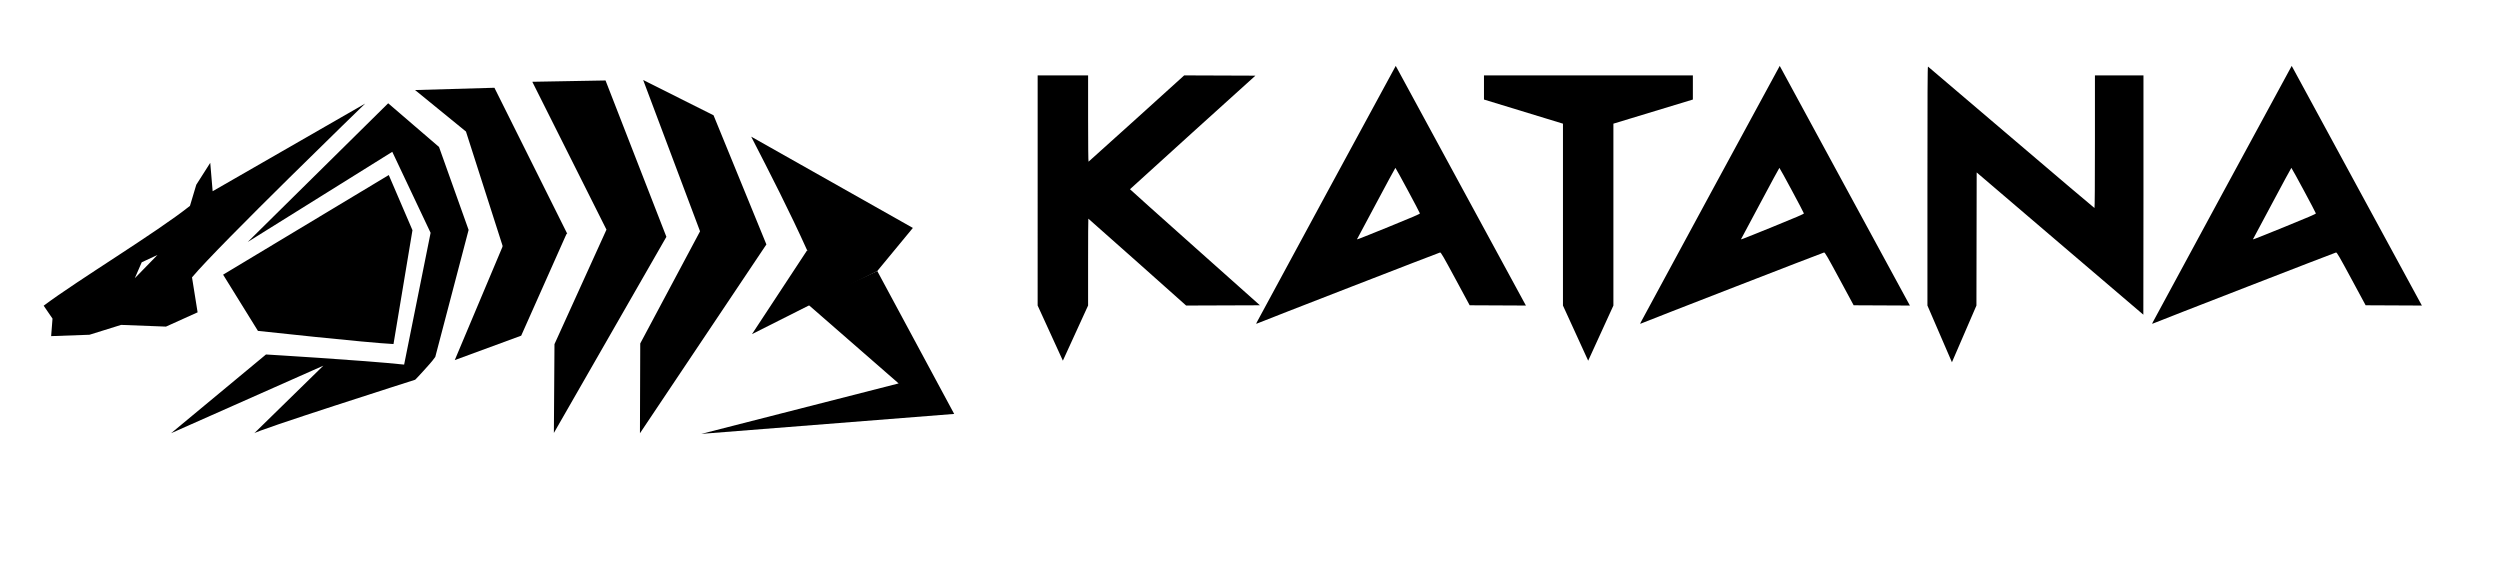
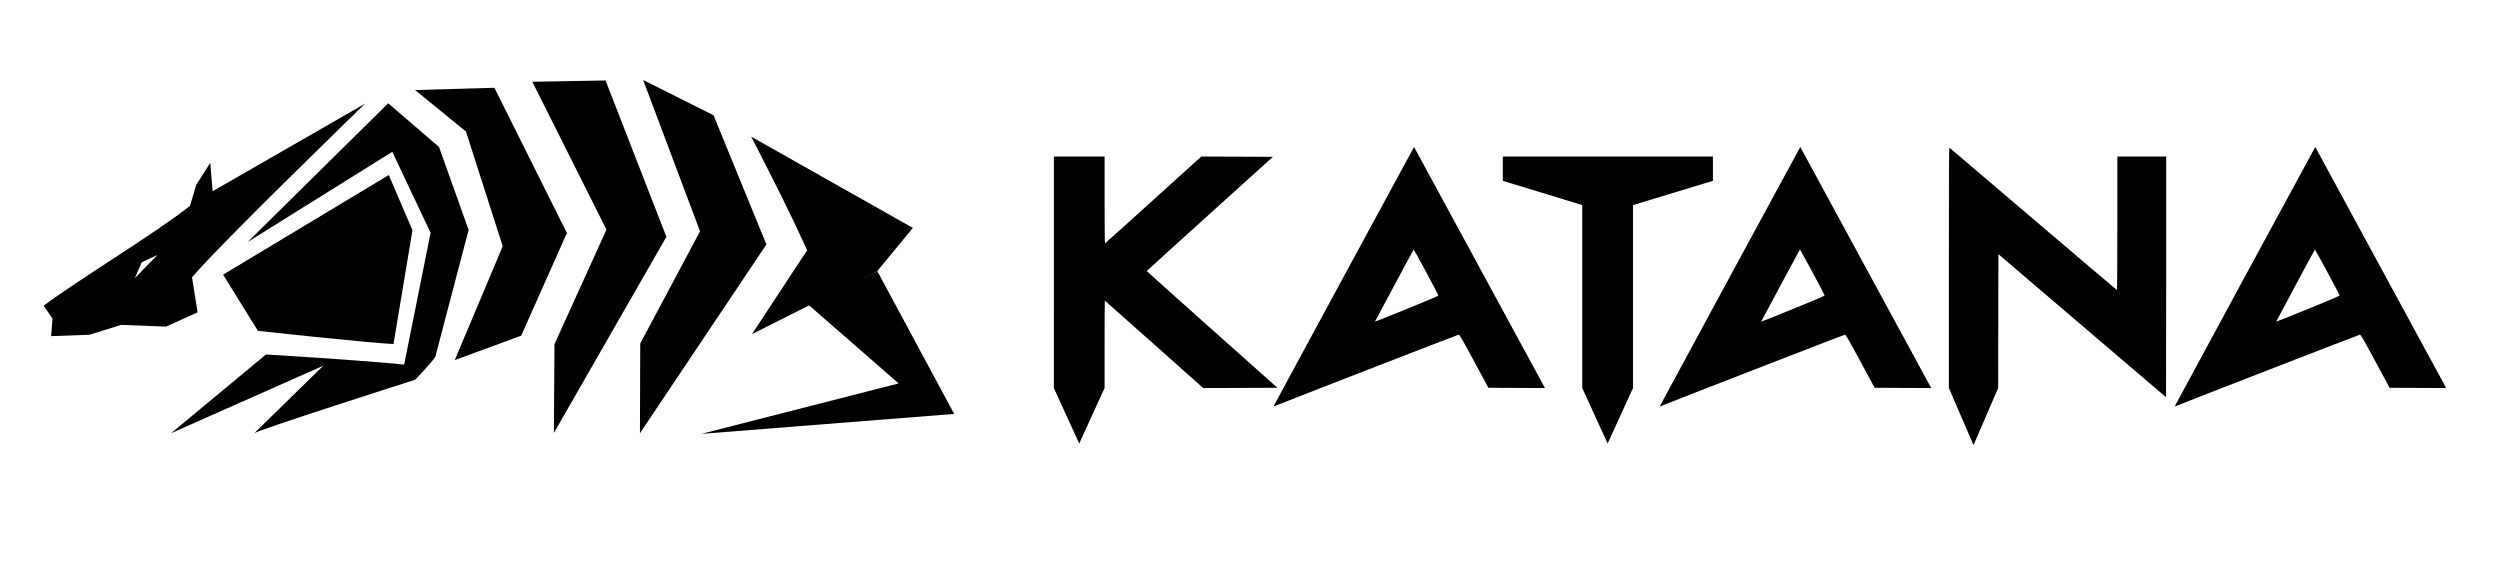
<svg xmlns="http://www.w3.org/2000/svg" width="225" height="52" viewBox="0 0 225 52" version="1.1" id="svg21841">
  <defs id="defs21845" />
  <g id="g422-0-4-1-7-4-4-3-7-1" transform="matrix(-0.1782742,0.01397932,0.0099204,0.232313,42.27413,214.8978)" style="display:inline;opacity:1;fill:#000000">
    <path style="fill:#000000;stroke-width:0.265" d="m -95.352,-828.754 0.338,-0.005 11.205,8.431 11.205,8.431 9.196,-11.74 16.818,-47.637 24.718,-17.564 -39.979,1.525 z" id="path154-19-4-2-0-7-72-9-1-3-8-7" />
    <path style="fill:#000000;stroke-width:0.265" d="m -95.013,-828.759 c 0,0 7.988,-5.739 11.544,-8.426 l 9.614,-11.736 6.591,15.613 31.222,49.948 -33.951,-7.419 z" id="path154-19-4-5-5-6-6-8-4-4-3-6-3" />
  </g>
  <path id="path3863-7-1-4-3-3-7-1-9" d="m 29.1,32.911 -13.702,6.078 8.541,-7.086 c 0,0 8.682,0.515 12.433,0.91 L 38.754,20.954 35.305,13.663 22.295,21.778 34.936,9.295 l 4.576,3.933 2.663,7.465 -3,11.43 c -0.096,0.124 -0.216,0.283 -0.268,0.354 -0.134,0.184 -1.382,1.56 -1.543,1.7 0,0 -14.67,4.675 -14.506,4.839 z M 3.93,27.513 C 7.047,25.177 14.043,20.956 17.097,18.528 l 0.568,-1.9 1.257,-1.974 0.216,2.557 c 0,0 -1.977,1.008 0,0 L 32.867,9.32 c 0,0 -13.197,12.784 -15.586,15.642 l 0.503,3.148 -2.846,1.285 -4.038,-0.155 -2.846,0.888 -3.451,0.123 0.123,-1.577 z m 8.201,-2.473 2.042,-2.095 -1.418,0.661 z m 7.949,-0.32 14.91,-8.966 2.132,4.964 -1.707,10.246 C 33.046,30.85 23.214,29.78 23.214,29.78 Z" style="display:inline;opacity:1;fill:#000000;stroke-width:0.085" />
  <path style="display:inline;opacity:1;fill:#000000;stroke-width:0.054" d="m 59.975,21.313 -10.126,17.651 0.029,-4.276 0.025,-3.714 4.679,-10.306 -6.675,-13.308 6.591,-0.118 z" id="path154-19-4-2-0-7-6-8-1-2-7-9-6" />
  <path style="display:inline;opacity:1;fill:#000000;stroke-width:0.054" d="m 68.975,21.999 -11.38,16.995 0.014,-4.213 0.013,-3.87 5.382,-10.093 -5.119,-13.617 6.334,3.174 z" id="path154-19-4-2-0-7-6-5-3-1-4-2-2-3" />
  <g id="g422-0-4-1-84-6-0-8-4-4-7" transform="matrix(-0.1782742,0.01397932,0.0099204,0.232313,72.52606,219.0925)" style="display:inline;opacity:1;fill:#000000">
    <path style="fill:#000000;stroke-width:0.265" d="m -82.42,-833.13 v 0 c 19.031,-0.685 18.331,-1.446 34.845,-10.137 7.96,-15.494 16.822,-30.53 25.705,-45.57 l -79.389,40.139 z" id="path154-19-4-2-0-7-7-2-9-5-5-2-5" />
    <path style="fill:#000000;stroke-width:0.265" d="m -82.42,-833.13 c 16.151,-5.767 20.64,-6.019 34.845,-10.137 l 29.551,30.709 z" id="path154-19-4-5-5-6-6-7-8-8-0-6-6-3" />
  </g>
  <path id="path4993-7-8-0-2-3-5" d="m 63.119,39.049 22.757,-1.796 -6.921,-12.859 c -8.129,3.866 -3.169,0.889 -6.404,2.855 l 8.326,7.259 z" style="display:inline;opacity:1;fill:#000000;stroke-width:0.561" />
-   <path style="display:inline;opacity:1;fill:#000000;stroke-width:0.044" d="m 113.116,28.998 c 0.136,-0.275 12.494,-23.078 12.501,-23.068 0.004,0.005 2.614,4.814 5.801,10.686 3.187,5.872 5.822,10.723 5.857,10.78 l 0.063,0.103 -2.534,-0.012 -2.534,-0.012 -1.283,-2.378 c -1.102,-2.043 -1.297,-2.377 -1.379,-2.374 -0.068,0.002 -15.825,6.118 -16.491,6.4 -0.077,0.033 -0.077,0.029 0,-0.126 z m 11.937,-8.611 c 1.996,-0.808 2.743,-1.13 2.739,-1.179 -0.006,-0.083 -2.167,-4.1 -2.206,-4.1 -0.015,0 -0.775,1.404 -1.689,3.12 -0.914,1.716 -1.691,3.17 -1.726,3.23 -0.083,0.139 -0.38,0.25 2.882,-1.07 z m 22.622,8.611 c 0.136,-0.275 12.494,-23.078 12.501,-23.068 0.004,0.005 2.614,4.814 5.801,10.686 3.187,5.872 5.822,10.723 5.857,10.78 l 0.063,0.103 -2.534,-0.012 -2.534,-0.012 -1.283,-2.378 c -1.102,-2.043 -1.297,-2.377 -1.379,-2.374 -0.068,0.002 -15.825,6.118 -16.491,6.4 -0.077,0.033 -0.077,0.029 0,-0.126 z m 11.937,-8.611 c 1.996,-0.808 2.743,-1.13 2.739,-1.179 -0.006,-0.083 -2.167,-4.1 -2.206,-4.1 -0.015,0 -0.775,1.404 -1.689,3.12 -0.914,1.716 -1.691,3.17 -1.726,3.23 -0.083,0.139 -0.38,0.25 2.882,-1.07 z m 34.141,8.611 c 0.136,-0.275 12.494,-23.078 12.501,-23.068 0.004,0.005 2.614,4.814 5.801,10.686 3.187,5.872 5.822,10.723 5.857,10.78 l 0.063,0.103 -2.534,-0.012 -2.534,-0.012 -1.283,-2.378 c -1.102,-2.043 -1.297,-2.377 -1.379,-2.374 -0.068,0.002 -15.825,6.118 -16.491,6.4 -0.077,0.033 -0.077,0.029 0,-0.126 z m 11.937,-8.611 c 1.996,-0.808 2.743,-1.13 2.739,-1.179 -0.006,-0.083 -2.168,-4.1 -2.206,-4.1 -0.015,0 -0.775,1.404 -1.689,3.12 -0.914,1.716 -1.691,3.17 -1.726,3.23 -0.083,0.139 -0.38,0.25 2.882,-1.07 z m -20.295,1.533 -7.494,-6.401 -0.011,5.99 -0.011,5.99 -2.205,5.104 -2.205,-5.104 v -10.771 c 0,-8.232 0.012,-10.763 0.05,-10.737 0.028,0.018 3.401,2.89 7.496,6.381 4.095,3.491 7.464,6.348 7.487,6.348 0.027,0 0.042,-2.147 0.042,-5.967 V 6.786 h 2.184 2.184 V 17.554 c 0,5.922 -0.004,10.768 -0.011,10.768 -0.006,0 -3.383,-2.881 -7.505,-6.401 z M 93.389,17.142 V 6.786 h 2.27 2.27 v 3.89 c 0,2.367 0.016,3.884 0.04,3.875 0.022,-0.008 1.968,-1.759 4.324,-3.891 l 4.284,-3.875 3.205,0.012 3.205,0.012 -5.643,5.098 c -3.103,2.804 -5.644,5.11 -5.645,5.123 -0.001,0.014 2.629,2.37 5.845,5.235 l 5.848,5.21 -3.32,0.012 -3.32,0.012 -4.389,-3.91 c -2.414,-2.15 -4.399,-3.91 -4.412,-3.91 -0.013,0 -0.023,1.759 -0.023,3.909 v 3.909 l -2.27,4.964 -2.27,-4.964 z m 47.278,2.172 V 11.13 l -7.109,-2.172 v -2.172 h 9.4 9.4 v 2.172 l -7.152,2.172 v 8.185 8.185 l -2.27,4.964 -2.27,-4.964 z" id="path154-02-4-9-3-8-5-5" />
-   <flowRoot xml:space="preserve" id="flowRoot8088-0-26-3-0" style="font-style:normal;font-variant:normal;font-weight:normal;font-stretch:normal;font-size:189.498px;line-height:1.25;font-family:'Bebas Neue';-inkscape-font-specification:'Bebas Neue';letter-spacing:0px;word-spacing:0px;display:inline;opacity:1;fill:#000000;fill-opacity:1;stroke:none" transform="matrix(0.06327159,0,0,0.06755564,154.2566,-52.1072)">
-     <flowRegion id="flowRegion8090-9-1-7-2" style="fill:#000000">
-       <rect id="rect8092-9-8-4-0" width="3410.745" height="942.348" x="-969.746" y="1296.266" style="fill:#000000" />
-     </flowRegion>
-     <flowPara id="flowPara8094-8-1-2-8" style="font-style:normal;font-variant:normal;font-weight:normal;font-stretch:normal;font-family:'Bebas Neue';-inkscape-font-specification:'Bebas Neue';fill:#000000">EQUIPOS DE PROTECCIÓN BLINDADA</flowPara>
-   </flowRoot>
+   <path style="display:inline;opacity:1;fill:#000000;stroke-width:0.045" d="m 114.691,36.431 c 0.137,-0.276 12.567,-23.213 12.574,-23.203 0.004,0.005 2.629,4.842 5.835,10.749 3.205,5.906 5.856,10.786 5.891,10.843 l 0.063,0.104 -2.549,-0.012 -2.549,-0.012 -1.291,-2.392 c -1.109,-2.055 -1.304,-2.391 -1.387,-2.388 -0.069,0.002 -15.918,6.154 -16.587,6.438 -0.077,0.033 -0.077,0.029 0,-0.127 z m 12.007,-8.661 c 2.008,-0.813 2.759,-1.136 2.755,-1.186 -0.006,-0.084 -2.18,-4.124 -2.219,-4.124 -0.015,0 -0.779,1.412 -1.699,3.139 -0.919,1.726 -1.701,3.188 -1.737,3.248 -0.084,0.14 -0.382,0.251 2.899,-1.077 z m 22.754,8.661 c 0.137,-0.276 12.567,-23.213 12.574,-23.203 0.004,0.005 2.629,4.842 5.835,10.749 3.205,5.906 5.856,10.786 5.891,10.843 l 0.063,0.104 -2.549,-0.012 -2.549,-0.012 -1.291,-2.392 c -1.109,-2.055 -1.304,-2.391 -1.387,-2.388 -0.069,0.002 -15.918,6.154 -16.587,6.438 -0.077,0.033 -0.077,0.029 0,-0.127 z m 12.007,-8.661 c 2.008,-0.813 2.759,-1.136 2.755,-1.186 -0.006,-0.084 -2.18,-4.124 -2.219,-4.124 -0.015,0 -0.779,1.412 -1.699,3.139 -0.919,1.726 -1.701,3.188 -1.737,3.248 -0.084,0.14 -0.382,0.251 2.899,-1.077 z m 34.341,8.661 c 0.137,-0.276 12.567,-23.213 12.574,-23.203 0.004,0.005 2.629,4.842 5.835,10.749 3.205,5.906 5.856,10.786 5.891,10.843 l 0.063,0.104 -2.549,-0.012 -2.549,-0.012 -1.291,-2.392 c -1.109,-2.055 -1.304,-2.391 -1.387,-2.388 -0.069,0.002 -15.918,6.154 -16.587,6.438 -0.077,0.033 -0.077,0.029 0,-0.127 z m 12.007,-8.661 c 2.008,-0.813 2.759,-1.136 2.755,-1.186 -0.006,-0.084 -2.18,-4.124 -2.219,-4.124 -0.015,0 -0.779,1.412 -1.699,3.139 -0.919,1.726 -1.701,3.188 -1.737,3.248 -0.084,0.14 -0.382,0.251 2.899,-1.077 z m -20.413,1.542 -7.538,-6.439 -0.011,6.025 -0.011,6.025 -2.218,5.134 -2.218,-5.134 V 24.089 c 0,-8.281 0.012,-10.826 0.051,-10.8 0.028,0.018 3.421,2.907 7.539,6.419 4.119,3.512 7.508,6.385 7.531,6.385 0.027,0 0.042,-2.159 0.042,-6.002 v -6.002 h 2.197 2.197 V 24.92 c 0,5.957 -0.004,10.831 -0.011,10.831 -0.006,0 -3.403,-2.897 -7.549,-6.439 z M 94.848,24.506 V 14.089 h 2.283 2.283 v 3.913 c 0,2.381 0.016,3.907 0.04,3.898 0.022,-0.008 1.979,-1.769 4.349,-3.913 l 4.309,-3.898 3.224,0.012 3.224,0.012 -5.676,5.128 c -3.122,2.82 -5.677,5.139 -5.678,5.153 -10e-4,0.014 2.644,2.384 5.88,5.266 l 5.882,5.241 -3.34,0.012 -3.34,0.012 -4.415,-3.933 c -2.428,-2.163 -4.425,-3.933 -4.438,-3.933 -0.013,0 -0.023,1.77 -0.023,3.932 v 3.932 l -2.283,4.993 -2.283,-4.993 z m 47.555,2.185 v -8.232 l -7.15,-2.185 v -2.185 h 9.455 9.455 v 2.185 l -7.193,2.185 v 8.232 8.232 l -2.283,4.993 -2.283,-4.993 z" id="path154-02-4-9-3-8-5-5" />
</svg>
